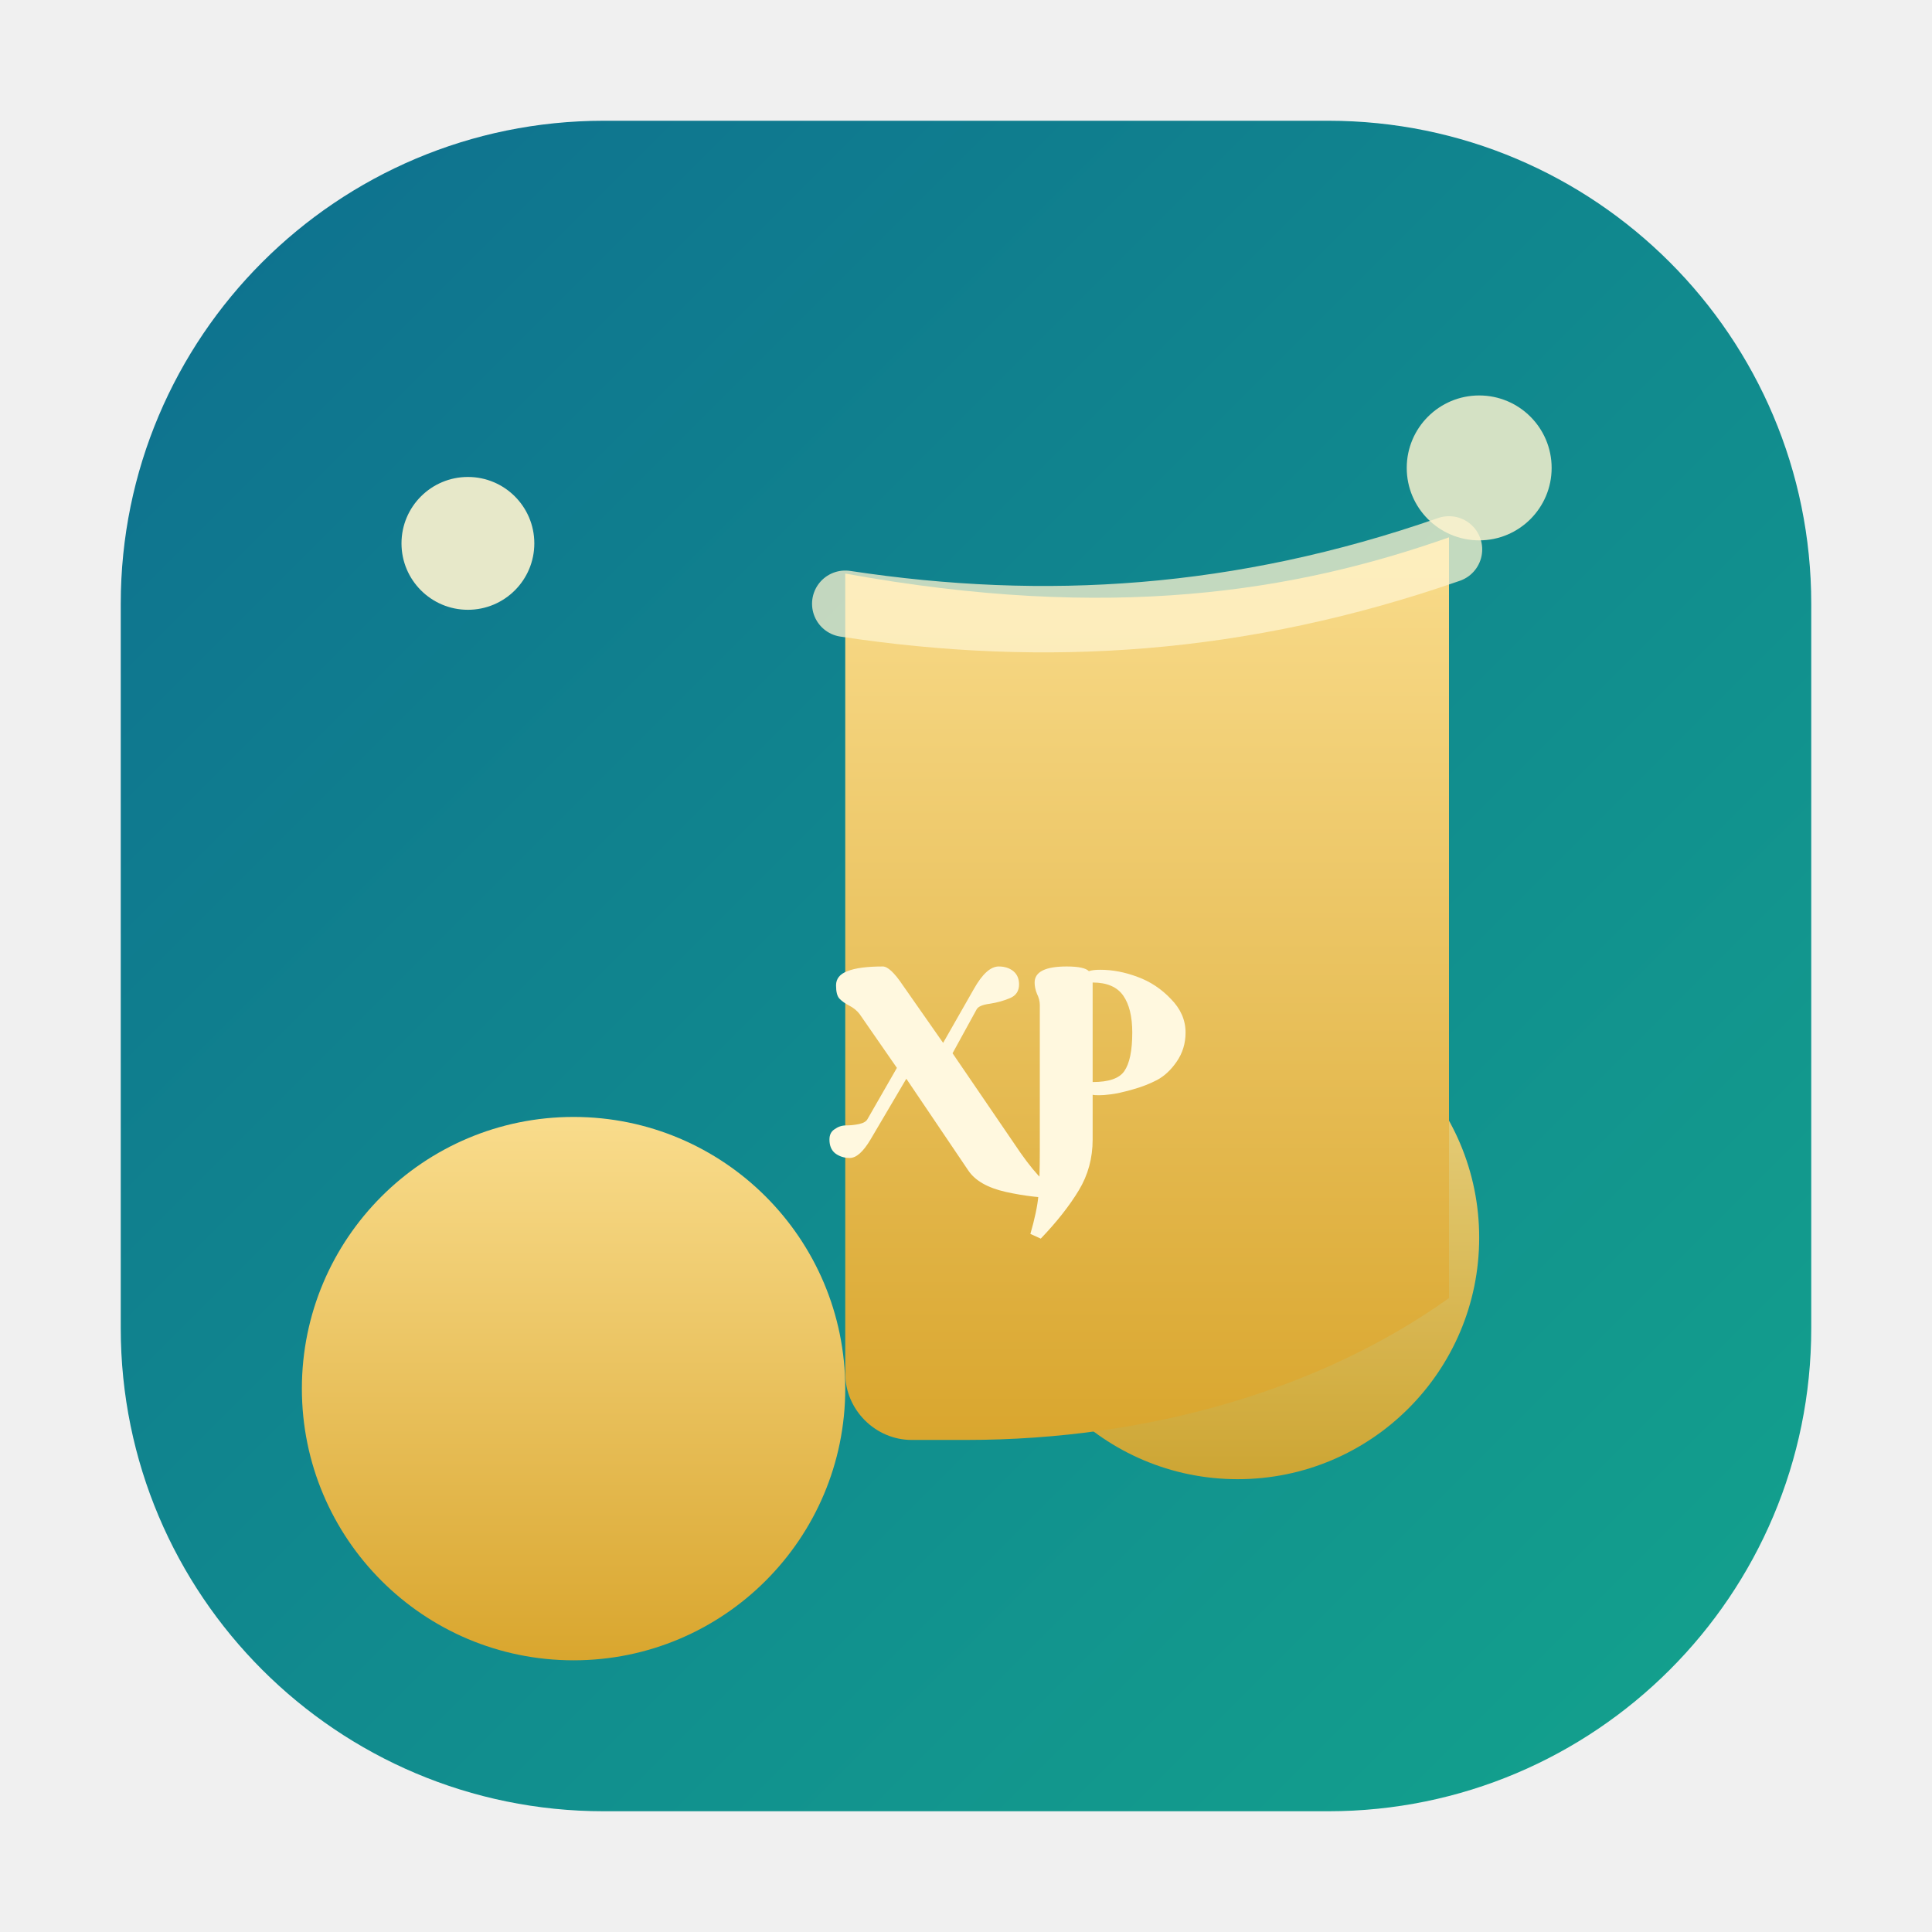
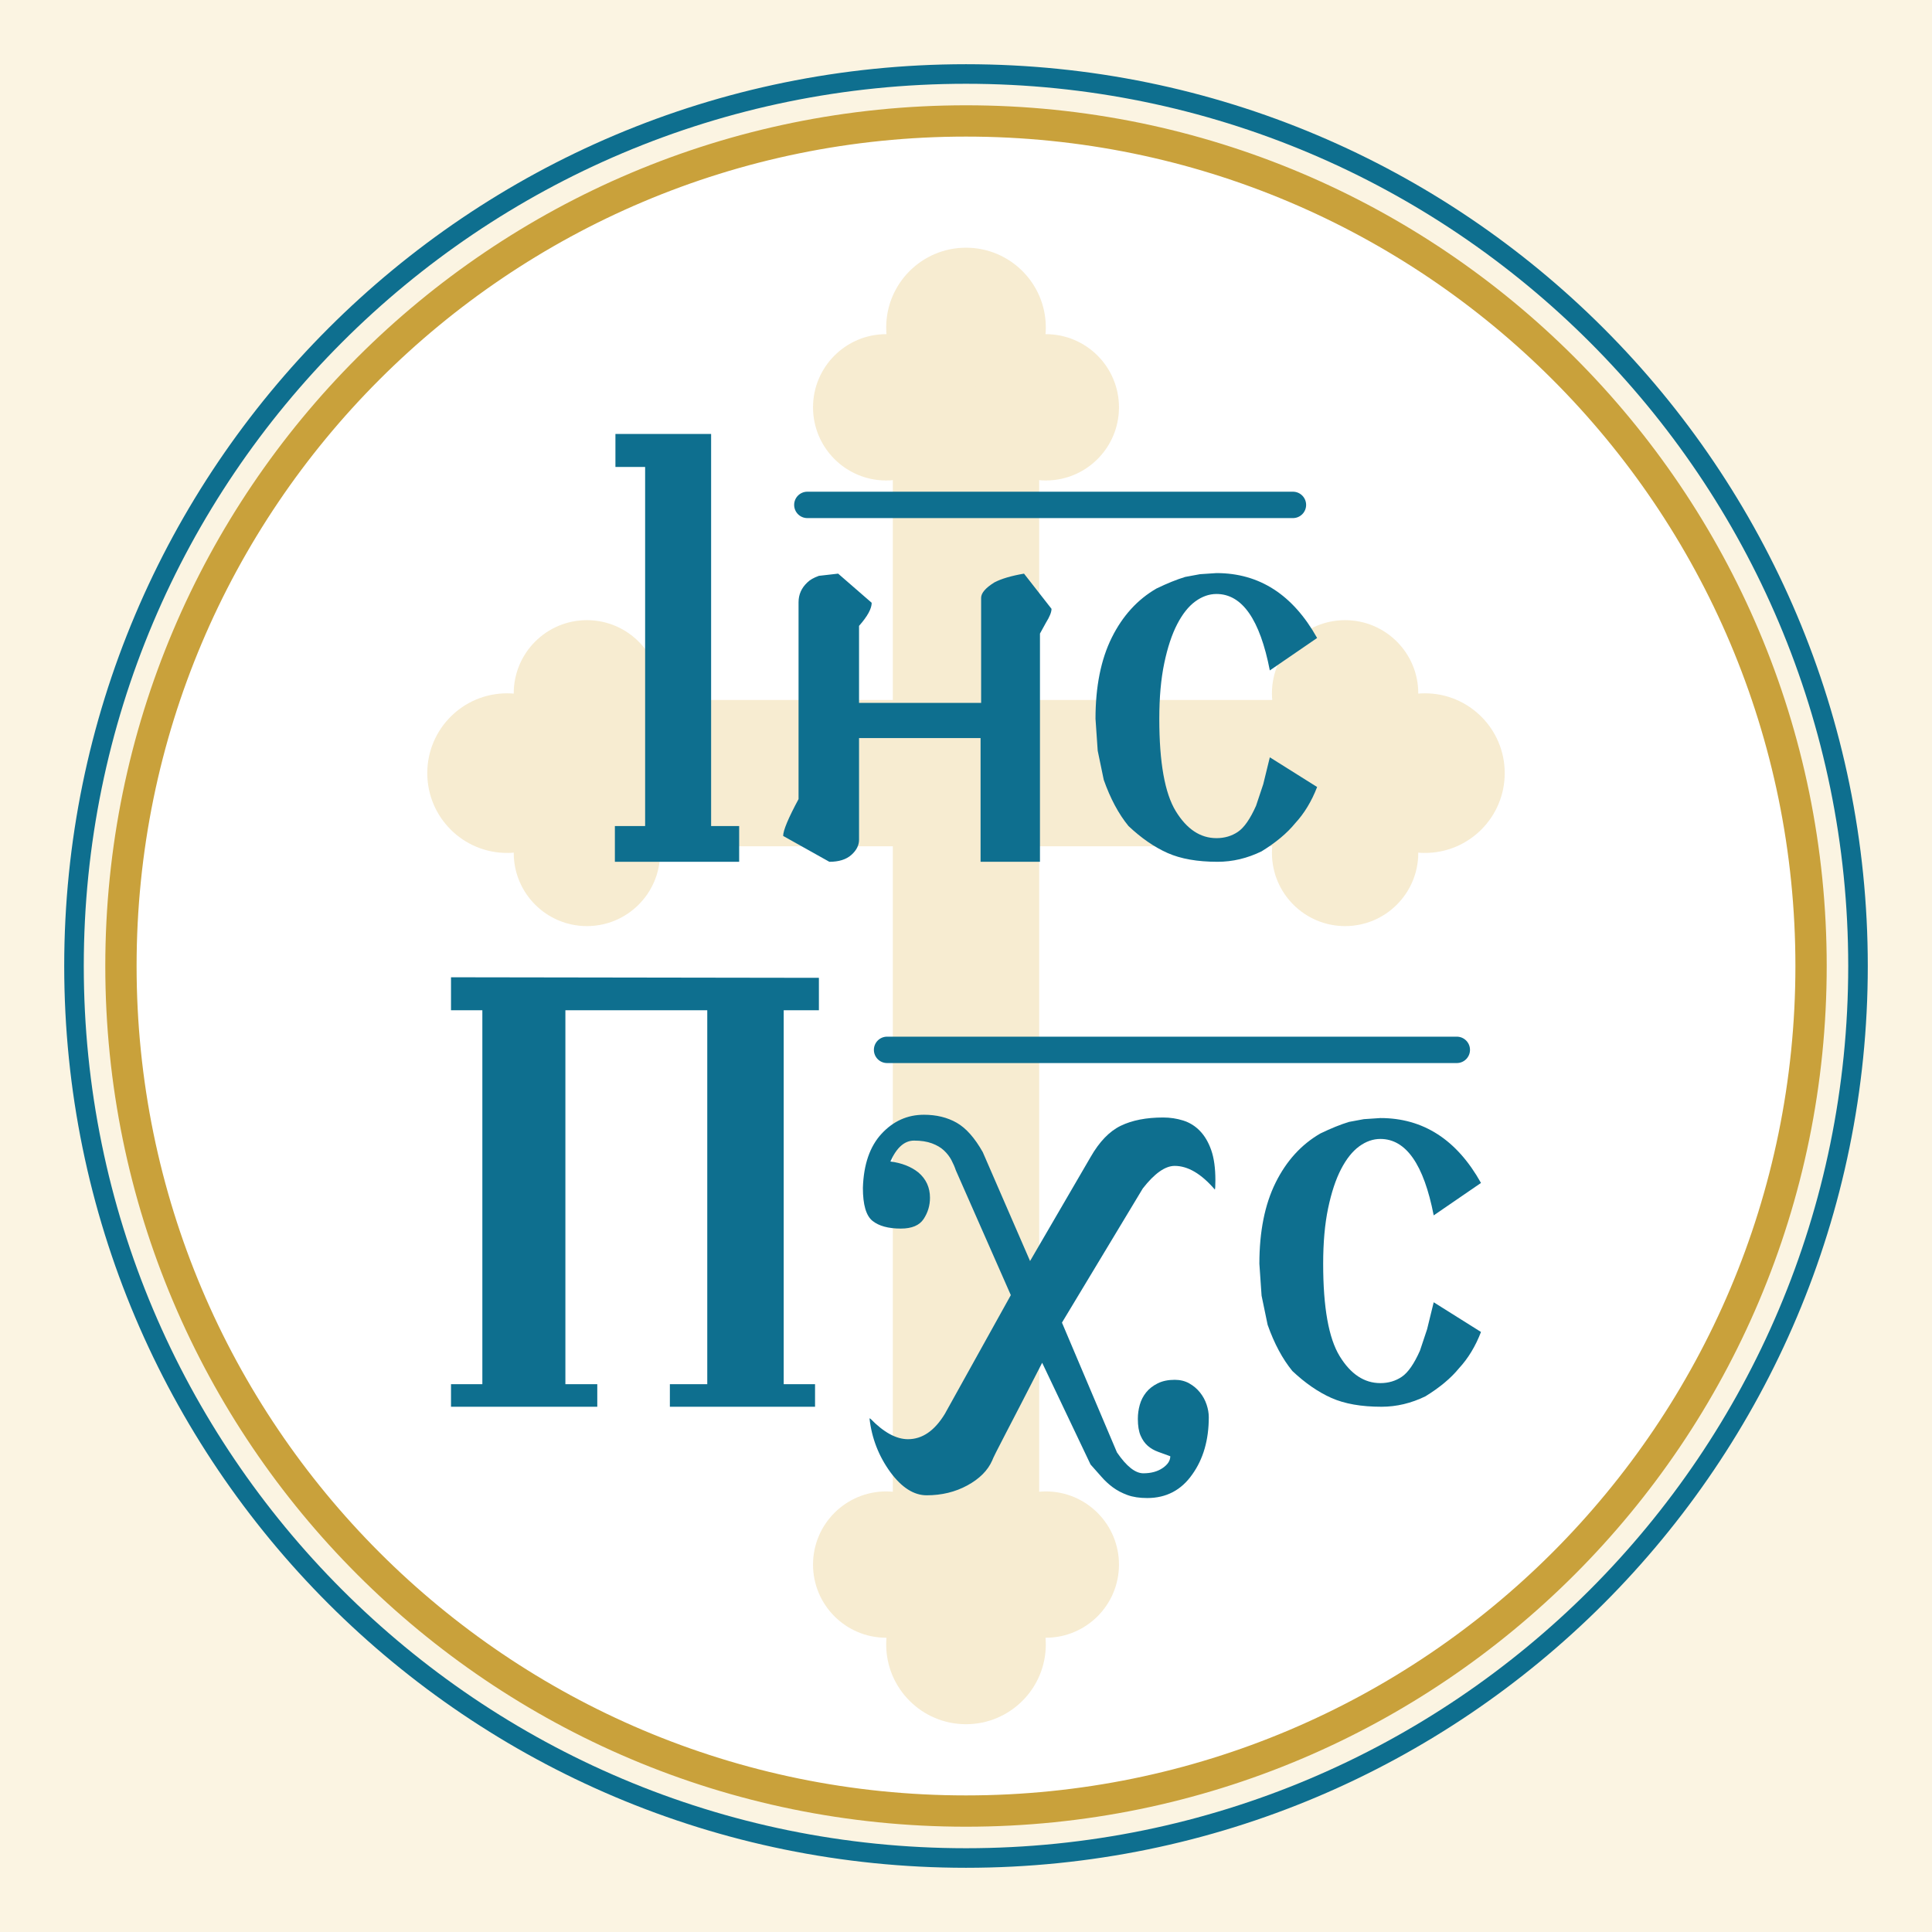
- <svg xmlns="http://www.w3.org/2000/svg" viewBox="0 0 64 64" role="img" aria-labelledby="title desc">
-   <defs>
-     <linearGradient id="bg" x1="0" y1="0" x2="1" y2="1">
-       <stop offset="0%" stop-color="#0e6f8f" />
-       <stop offset="100%" stop-color="#13a38d" />
-     </linearGradient>
-     <linearGradient id="gold" x1="0" y1="0" x2="0" y2="1">
-       <stop offset="0%" stop-color="#f9dc8c" />
-       <stop offset="100%" stop-color="#d9a62e" />
-     </linearGradient>
-   </defs>
-   <rect x="4" y="4" width="56" height="56" rx="16" fill="url(#bg)" />
-   <circle cx="19" cy="46" r="9" fill="url(#gold)" />
-   <circle cx="41" cy="41" r="8" fill="url(#gold)" opacity="0.94" />
-   <path d="M28 19v26.5c0 1.2 1 2.2 2.2 2.2H32c6.1 0 11.8-1.7 16-4.7V17.8c-5.1 1.8-11.2 2.8-20 1.2Z" fill="url(#gold)" />
-   <path d="M28 20c6.6 1 13.1.6 20-1.8" fill="none" stroke="#fff4cf" stroke-width="2.2" stroke-linecap="round" opacity="0.75" />
-   <text x="33.5" y="34.5" text-anchor="middle" dominant-baseline="middle" font-family="'Arial Coptic Local','Arial Coptic','Antinoou','New Athena Unicode',serif" font-size="13" font-weight="700" fill="#fff8df">ⲭⲣ</text>
-   <circle cx="15.5" cy="18" r="2.2" fill="#fff4cf" opacity="0.9" />
-   <circle cx="49" cy="15.5" r="2.4" fill="#fff4cf" opacity="0.82" />
+ <svg xmlns="http://www.w3.org/2000/svg" viewBox="0 0 400 400" role="img" aria-label="Coptic Chanter">
+   <rect width="400" height="400" fill="#FBF4E2" />
+   <g transform="translate(200,200) scale(1.62) translate(-200,-200)">
+     <circle cx="200" cy="200" r="108" fill="#FFFFFF" stroke="#C9A13B" stroke-width="4" />
+     <circle cx="200" cy="200" r="114" fill="none" stroke="#0E6F8F" stroke-width="2.5" />
+     <g fill="#D9A82E" opacity="0.22" transform="translate(200,200) scale(0.85) translate(-200,-200)">
+       <rect x="189" y="112" width="22" height="182" />
+       <rect x="139" y="160" width="122" height="22" />
+       <circle cx="200" cy="104" r="12" />
+       <circle cx="212" cy="116" r="11" />
+       <circle cx="188" cy="116" r="11" />
+       <circle cx="200" cy="302" r="12" />
+       <circle cx="212" cy="290" r="11" />
+       <circle cx="188" cy="290" r="11" />
+       <circle cx="131" cy="171" r="12" />
+       <circle cx="143" cy="159" r="11" />
+       <circle cx="143" cy="183" r="11" />
+       <circle cx="269" cy="171" r="12" />
+       <circle cx="257" cy="159" r="11" />
+       <circle cx="257" cy="183" r="11" />
+     </g>
+     <g fill="#0E6F8F" transform="translate(200,200) scale(0.03514,-0.03514)">
+       <g transform="translate(-1357.0,379.0)">
+         <path transform="translate(0,0)" d="M430 1556V130H532V0H80V130H190V1436H82V1556Z" />
+         <path transform="translate(612,0)" d="M356 80Q356 50 328.0 25.0Q300 0 248 0L80 94Q80 124 136 228V944Q136 986 168 1016Q182 1030 210 1040L280 1048L402 942Q402 910 356 858V578H800V960Q800 986 848 1016Q886 1036 956 1048L1056 920Q1056 902 1036 870L1014 830V0H798V450H356Z" />
+         <path transform="translate(1748,0)" d="M886 272Q856 194 806 140Q762 86 684 38Q606 0 524 0Q414 0 342.0 32.0Q270 64 200 130Q146 196 110 298L88 404L80 520Q80 696 139.0 815.0Q198 934 302 994Q360 1022 406 1036L460 1046L520 1050Q754 1050 886 814L714 696Q660 974 520 974Q480 974 443.0 947.0Q406 920 377.0 864.0Q348 808 330.0 722.0Q312 636 312 520Q312 282 372.0 184.0Q432 86 520 86Q564 86 598.0 109.0Q632 132 664 204L690 282L714 380Z" />
+         <rect x="732" y="1250" width="1862" height="96" rx="48" />
+       </g>
+       <g transform="translate(-1953.0,-1603.0)">
+         <path transform="translate(0,0)" d="M1418 1442H1290V82H1404V0H876V82H1012V1442H496V82H612V0H80V82H194V1442H80V1562L1418 1560Z" />
+         <path transform="translate(1498,0)" d="M108 -44Q180 -118 244 -118Q322 -118 378 -26L618 406L418 860Q412 878 402.0 897.0Q392 916 375.0 932.0Q358 948 331.0 958.0Q304 968 266 968Q214 968 180 892Q242 884 282 852Q324 816 324 760Q324 718 301.0 683.0Q278 648 218 648Q150 648 115.0 676.0Q80 704 80 796Q84 924 148.0 993.0Q212 1062 302 1062Q370 1062 421.0 1033.0Q472 1004 516 926L688 530L908 908Q956 992 1018.0 1022.0Q1080 1052 1172 1052Q1210 1052 1245.0 1041.0Q1280 1030 1306.0 1003.0Q1332 976 1347.0 933.0Q1362 890 1362 824Q1362 792 1360 790Q1286 876 1214 876Q1162 876 1098 794L804 306L1004 -166Q1056 -242 1100 -242Q1142 -242 1170.0 -223.0Q1198 -204 1198 -180L1154 -164Q1132 -156 1116.0 -142.0Q1100 -128 1090.0 -105.0Q1080 -82 1080 -44Q1080 -18 1087.0 7.0Q1094 32 1110.0 52.0Q1126 72 1152.0 85.0Q1178 98 1214 98Q1244 98 1267.0 85.0Q1290 72 1306.0 52.0Q1322 32 1330.0 8.0Q1338 -16 1338 -38Q1338 -162 1278 -246Q1218 -332 1114 -332Q1072 -332 1042.0 -321.0Q1012 -310 989.0 -293.0Q966 -276 947.0 -254.0Q928 -232 908 -210L732 160Q646 -8 600.0 -96.0Q554 -184 550 -196Q526 -250 460.0 -286.0Q394 -322 312 -322Q242 -322 180 -238Q116 -150 104 -42Z" />
+         <path transform="translate(2940,0)" d="M886 272Q856 194 806 140Q762 86 684 38Q606 0 524 0Q414 0 342.0 32.0Q270 64 200 130Q146 196 110 298L88 404L80 520Q80 696 139.0 815.0Q198 934 302 994Q360 1022 406 1036L460 1046L520 1050Q754 1050 886 814L714 696Q660 974 520 974Q480 974 443.0 947.0Q406 920 377.0 864.0Q348 808 330.0 722.0Q312 636 312 520Q312 282 372.0 184.0Q432 86 520 86Q564 86 598.0 109.0Q632 132 664 204L690 282L714 380Z" />
+         <rect x="1618" y="1250" width="2168" height="96" rx="48" />
+       </g>
+     </g>
+   </g>
</svg>
